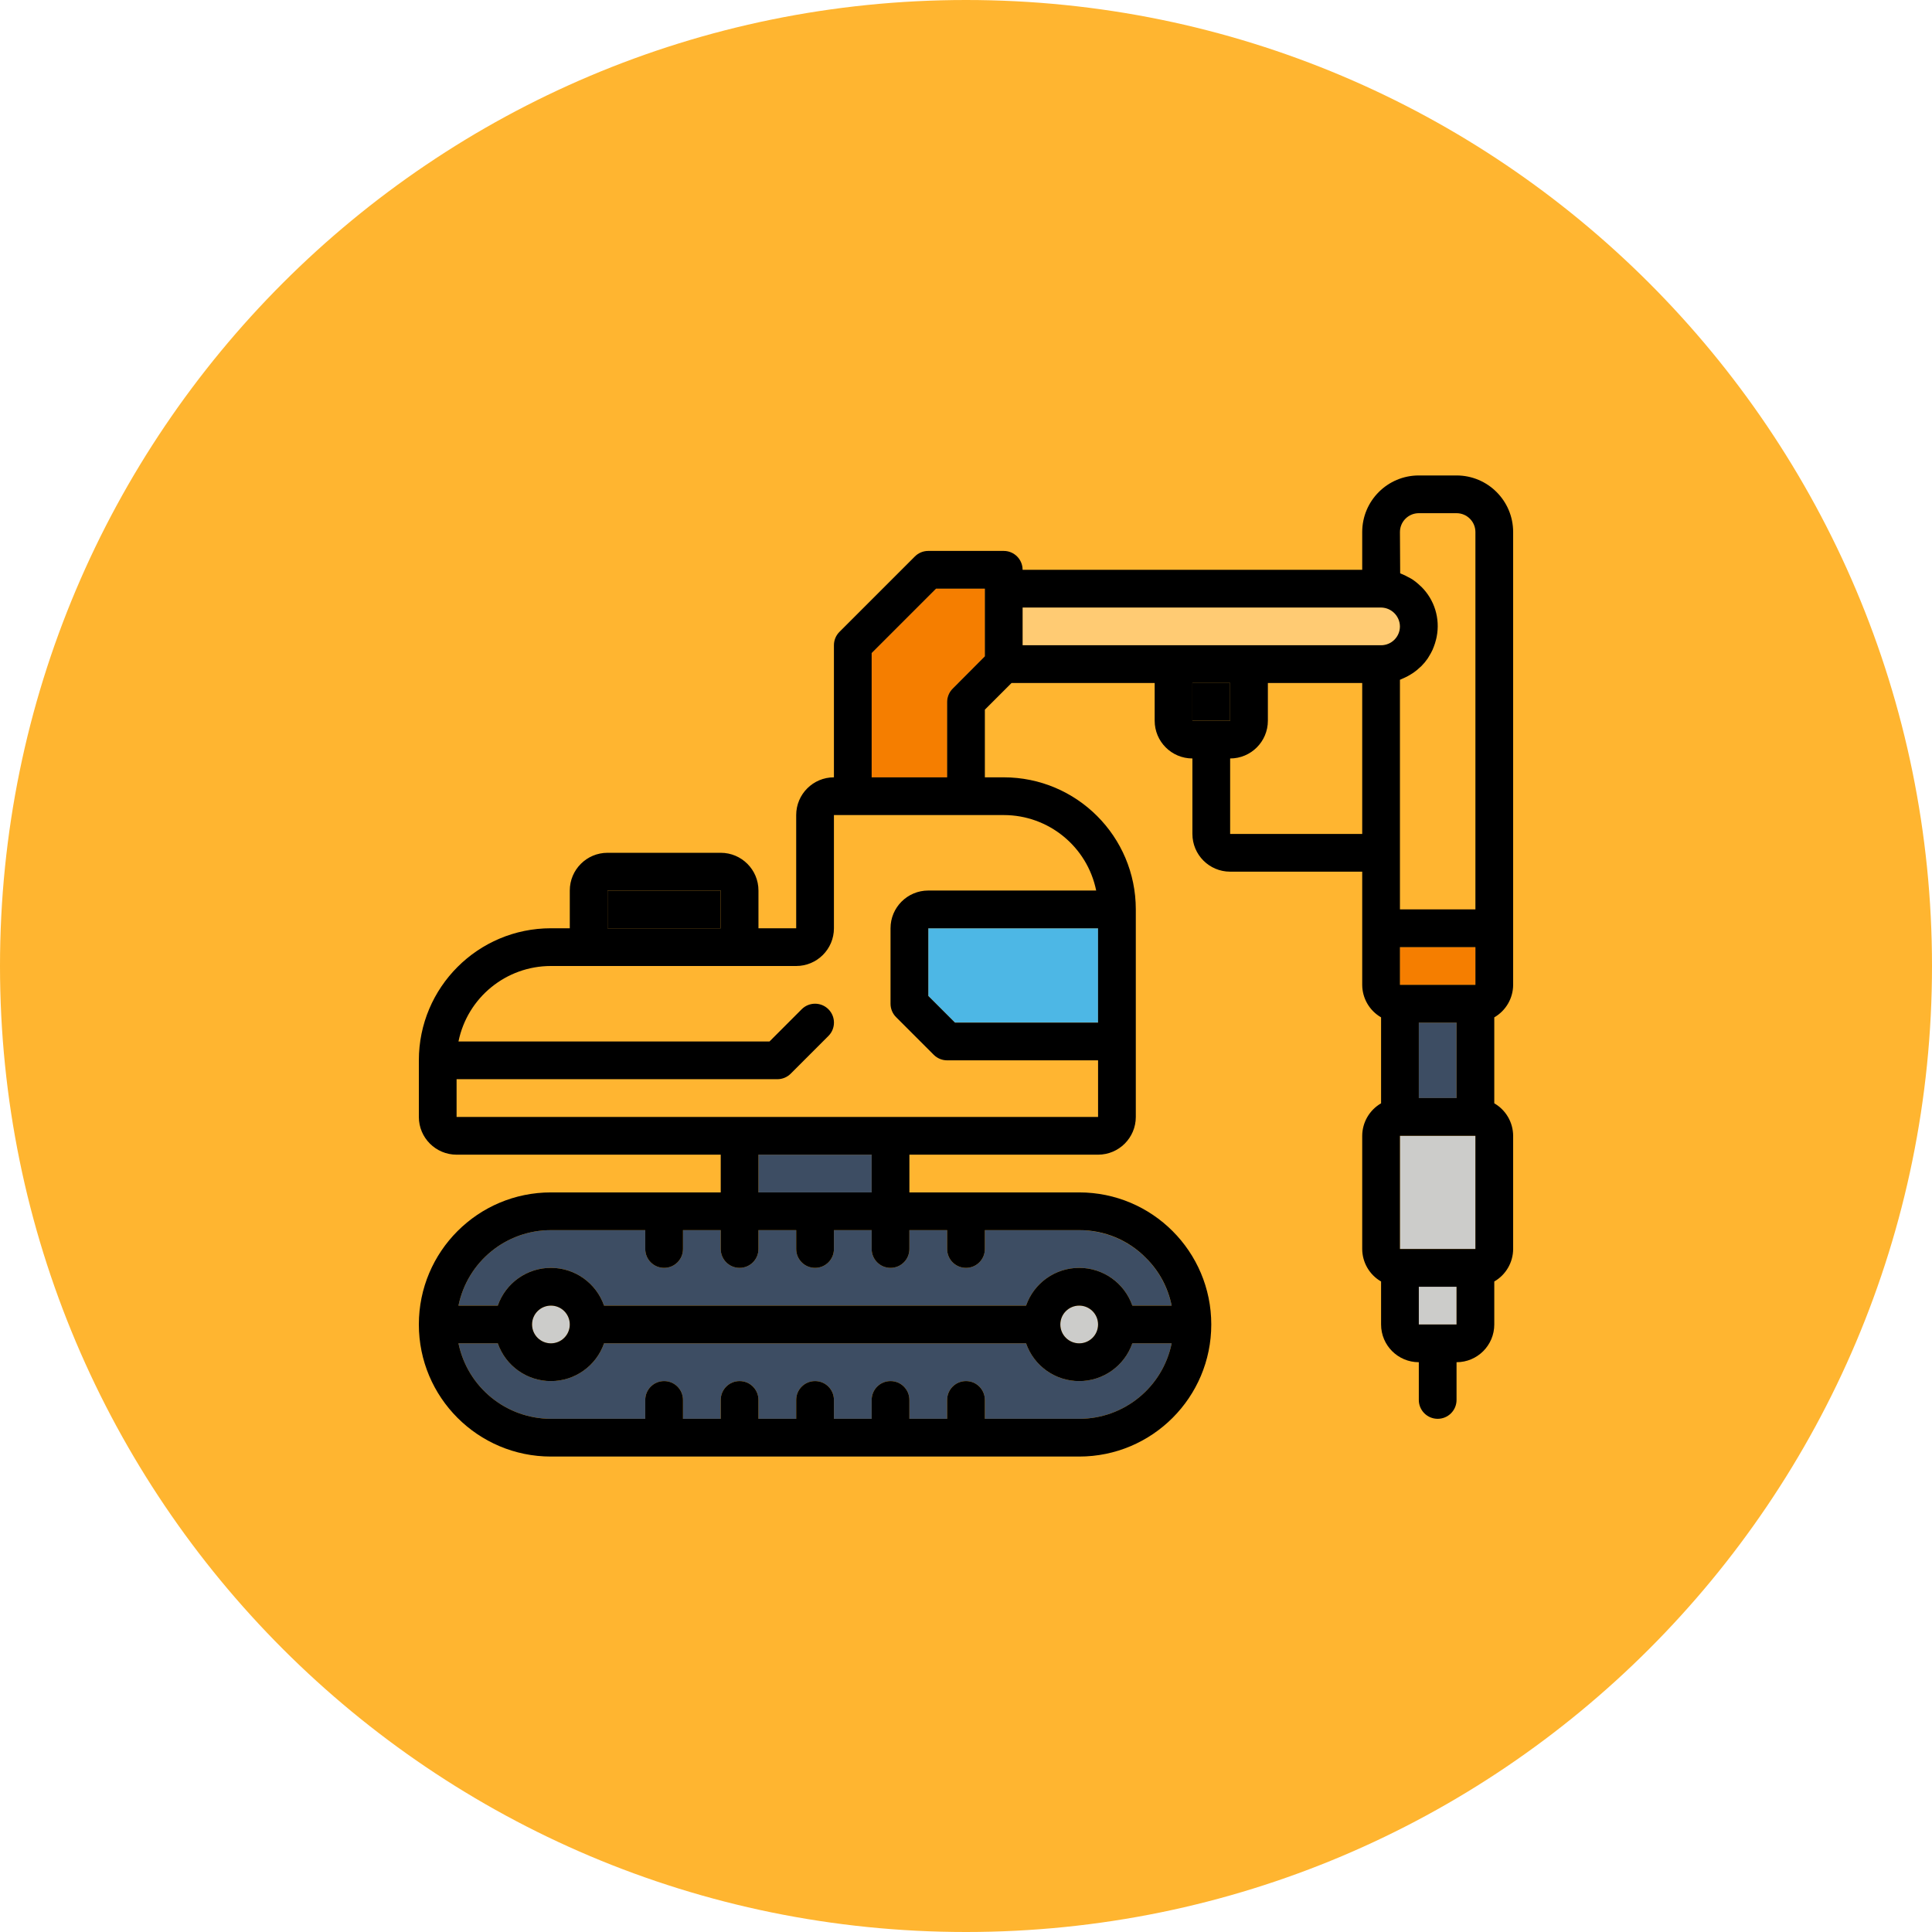
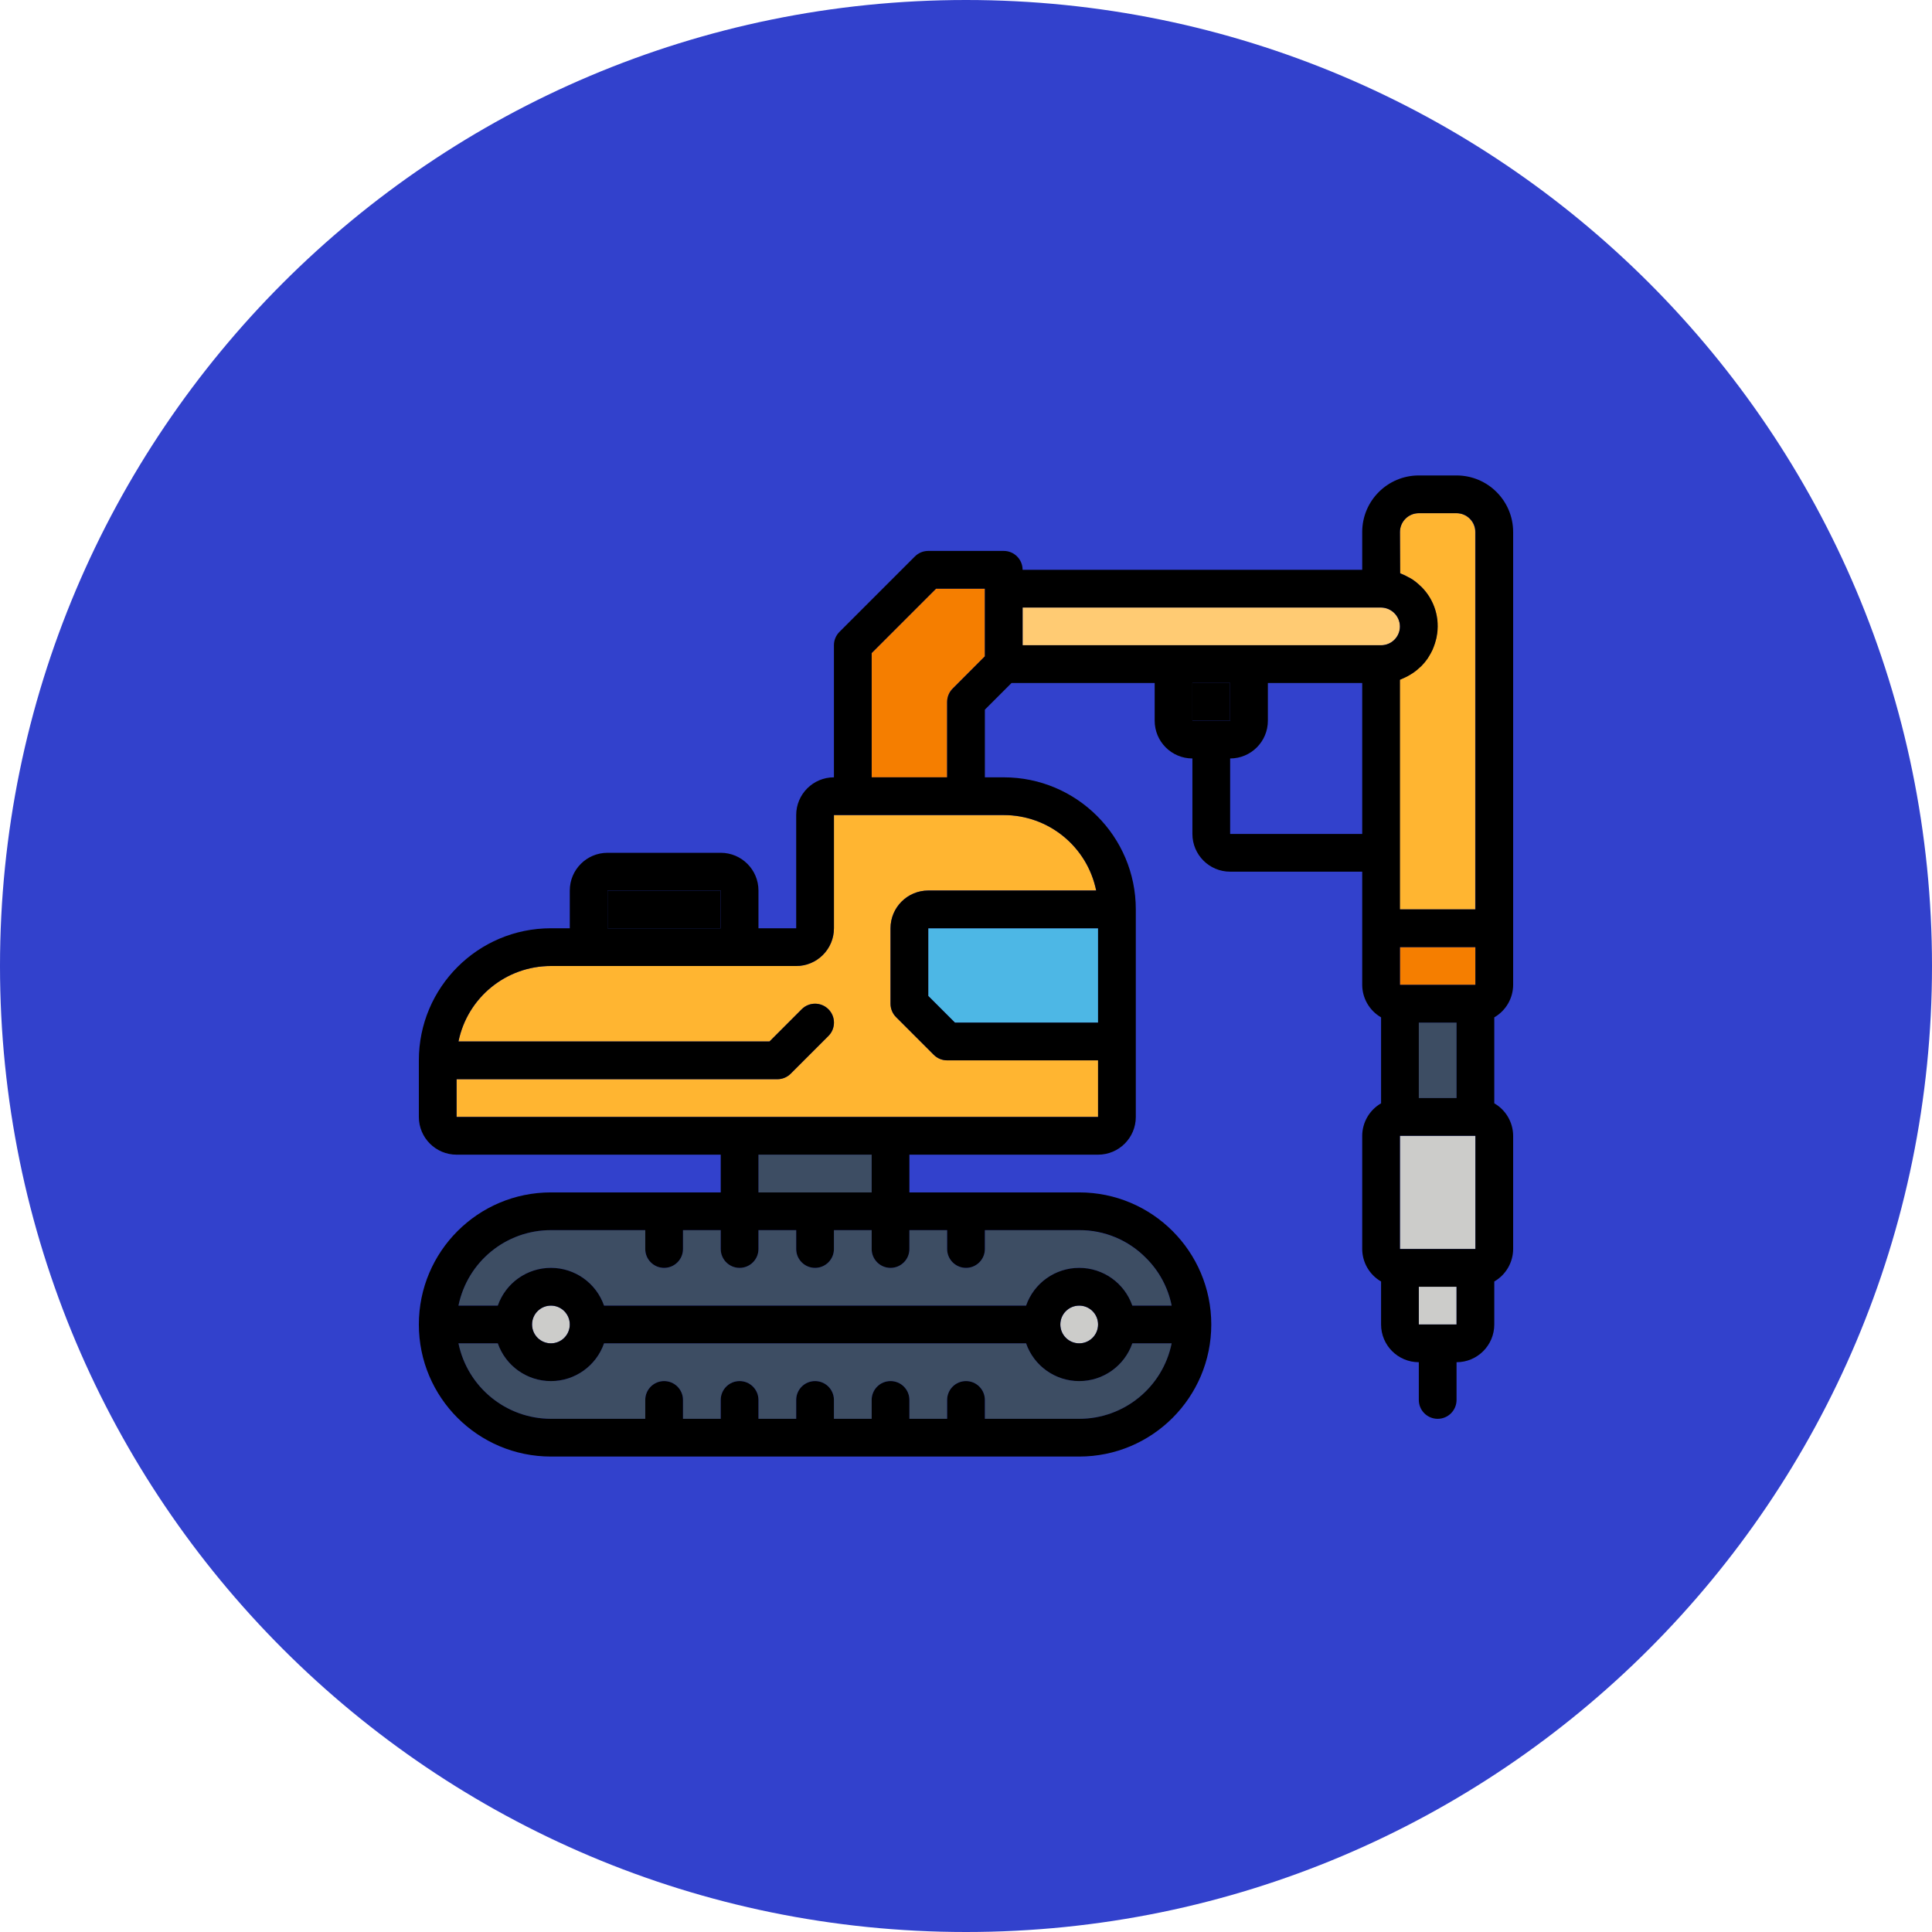
<svg xmlns="http://www.w3.org/2000/svg" viewBox="0 0 512 512">
-   <circle cx="256" cy="256" fill="#ffb530" r="256" />
+   <circle cx="256" cy="256" fill="#3241cc" r="256" />
  <circle cx="286" cy="351" fill="#ccccca" r="5" />
  <path d="m300.08 346h10.42a25.08 25.08 0 0 0 -24.5-20h-25v5a5 5 0 0 1 -10 0v-5h-10v5a5 5 0 0 1 -10 0v-5h-10v5a5 5 0 0 1 -10 0v-5h-10v5a5 5 0 0 1 -10 0v-5h-10v5a5 5 0 0 1 -10 0v-5h-25a25 25 0 0 0 -24.5 20h10.42a14.91 14.91 0 0 1 28.16 0h111.84a14.91 14.91 0 0 1 28.16 0z" fill="#3d4d63" />
  <circle cx="146" cy="351" fill="#ccccca" r="5" />
  <path d="m251 186a5 5 0 0 1 1.46-3.54l8.54-8.53v-17.93h-12.93l-17.07 17.07v32.93h20z" fill="#f57e00" />
  <path d="m201 306h30v10h-30z" fill="#3d4d63" />
  <path d="m286 376a25 25 0 0 0 24.5-20h-10.42a14.91 14.91 0 0 1 -28.16 0h-111.84a14.91 14.91 0 0 1 -28.16 0h-10.42a25.07 25.07 0 0 0 24.5 20h25v-5a5 5 0 0 1 10 0v5h10v-5a5 5 0 0 1 10 0v5h10v-5a5 5 0 0 1 10 0v5h10v-5a5 5 0 0 1 10 0v5h10v-5a5 5 0 0 1 10 0v5z" fill="#3d4d63" />
  <path d="m161 236h30v10h-30z" />
  <path d="m209.54 284.54a5 5 0 0 1 -3.54 1.46h-85v10h170v-15h-40a5 5 0 0 1 -3.54-1.46l-10-10a5 5 0 0 1 -1.46-3.54v-20a10 10 0 0 1 10-10h44.5a25 25 0 0 0 -24.5-20h-45v30a10 10 0 0 1 -10 10h-65a25 25 0 0 0 -24.5 20h82.43l8.53-8.54a5 5 0 0 1 7.08 7.08z" fill="#ffb531" />
  <path d="m376 341h10v10h-10z" fill="#ccccca" />
  <path d="m371 251h20v10h-20z" fill="#f57e00" />
  <path d="m386 136h-10a5 5 0 0 0 -5 5v10.88c.12.05.23.13.35.17a14.67 14.67 0 0 1 1.87.91c.31.17.63.31.92.5a15.33 15.33 0 0 1 2.26 1.83c.06.06.13.09.19.16a14.65 14.65 0 0 1 4.08 13.29c0 .28-.13.55-.19.82a14.45 14.45 0 0 1 -.57 1.8c-.11.28-.22.56-.34.84a15.33 15.33 0 0 1 -.92 1.69c-.13.2-.24.42-.38.62a14 14 0 0 1 -1.67 2c-.1.11-.23.2-.34.3a13.75 13.75 0 0 1 -1.67 1.38 7.61 7.61 0 0 1 -.73.47 13.73 13.73 0 0 1 -1.6.87c-.28.13-.54.26-.82.37s-.33.15-.5.22v60.88h20v-100a5 5 0 0 0 -4.94-5z" fill="#ffb531" />
  <path d="m246 263.93 7.07 7.07h37.93v-25h-45z" fill="#4db7e5" />
  <path d="m376 271h10v20h-10z" fill="#3d4d63" />
  <path d="m371 301h20v30h-20z" fill="#ccccca" />
  <path d="m316 181h10v10h-10z" />
  <path d="m371 166a5.07 5.07 0 0 0 -5-5h-95v10h95a5 5 0 0 0 5-5z" fill="#ffcb73" />
  <path d="m386 126h-10a15 15 0 0 0 -15 15v10h-90a5 5 0 0 0 -5-5h-20a5 5 0 0 0 -3.54 1.46l-20 20a5 5 0 0 0 -1.46 3.54v35a10 10 0 0 0 -10 10v30h-10v-10a10 10 0 0 0 -10-10h-30a10 10 0 0 0 -10 10v10h-5a35 35 0 0 0 -35 35v15a10 10 0 0 0 10 10h70v10h-45a35 35 0 0 0 0 70h140a35 35 0 0 0 0-70h-45v-10h50a10 10 0 0 0 10-10v-55a35 35 0 0 0 -35-35h-5v-17.93l7.07-7.07h37.93v10a10 10 0 0 0 10 10v20a10 10 0 0 0 10 10h35v30a10 10 0 0 0 5 8.61v22.78a10 10 0 0 0 -5 8.61v30a10 10 0 0 0 5 8.61v11.39a10 10 0 0 0 10 10v10a5 5 0 0 0 10 0v-10a10 10 0 0 0 10-10v-11.39a10 10 0 0 0 5-8.61v-30a10 10 0 0 0 -5-8.61v-22.78a10 10 0 0 0 5-8.61v-120a15 15 0 0 0 -15-15zm-15 15a5 5 0 0 1 5-5h10a5 5 0 0 1 5 5v100h-20v-60.85c.17-.07.32-.16.5-.22s.54-.24.82-.37a13.73 13.73 0 0 0 1.6-.87 7.61 7.61 0 0 0 .73-.47 13.75 13.75 0 0 0 1.67-1.38c.11-.1.24-.19.34-.3a14 14 0 0 0 1.67-2c.14-.2.25-.42.38-.62a15.33 15.33 0 0 0 .92-1.69c.12-.28.23-.56.34-.84a14.45 14.45 0 0 0 .57-1.8c.06-.27.15-.54.19-.82a14.65 14.65 0 0 0 -4.08-13.29c-.06-.07-.13-.1-.19-.16a15.33 15.33 0 0 0 -2.26-1.83c-.29-.19-.61-.33-.92-.5a14.67 14.67 0 0 0 -1.87-.91c-.12 0-.23-.12-.35-.17zm20 120h-20v-10h20zm0 70h-20v-30h20zm-5-40h-10v-20h10zm-225-55h30v10h-30zm125 140h-25v-5a5 5 0 0 0 -10 0v5h-10v-5a5 5 0 0 0 -10 0v5h-10v-5a5 5 0 0 0 -10 0v5h-10v-5a5 5 0 0 0 -10 0v5h-10v-5a5 5 0 0 0 -10 0v5h-25a25.07 25.07 0 0 1 -24.5-20h10.42a14.91 14.91 0 0 0 28.16 0h111.84a14.91 14.91 0 0 0 28.16 0h10.42a25 25 0 0 1 -24.5 20zm-145-25a5 5 0 1 1 5 5 5 5 0 0 1 -5-5zm140 0a5 5 0 1 1 5 5 5 5 0 0 1 -5-5zm22.68-17.65a24.58 24.58 0 0 1 6.82 12.65h-10.42a14.91 14.91 0 0 0 -28.16 0h-111.84a14.91 14.91 0 0 0 -28.16 0h-10.42a25 25 0 0 1 24.5-20h25v5a5 5 0 0 0 10 0v-5h10v5a5 5 0 0 0 10 0v-5h10v5a5 5 0 0 0 10 0v-5h10v5a5 5 0 0 0 10 0v-5h10v5a5 5 0 0 0 10 0v-5h25a24.67 24.67 0 0 1 17.68 7.35zm-72.68-17.35h-30v-10h30zm60-45h-37.93l-7.07-7.07v-17.93h45zm-.5-35h-44.5a10 10 0 0 0 -10 10v20a5 5 0 0 0 1.46 3.54l10 10a5 5 0 0 0 3.54 1.46h40v15h-170v-10h85a5 5 0 0 0 3.54-1.46l10-10a5 5 0 0 0 -7.08-7.08l-8.53 8.54h-82.43a25 25 0 0 1 24.5-20h65a10 10 0 0 0 10-10v-30h45a25 25 0 0 1 24.5 20zm-38-53.54a5 5 0 0 0 -1.5 3.54v20h-20v-32.93l17.07-17.07h12.93v17.93zm18.5-21.46h95a5.07 5.07 0 0 1 5 5 5 5 0 0 1 -5 5h-95zm55 20v10h-10v-10zm0 40v-20a10 10 0 0 0 10-10v-10h25v40zm60 130h-10v-10h10z" />
</svg>
